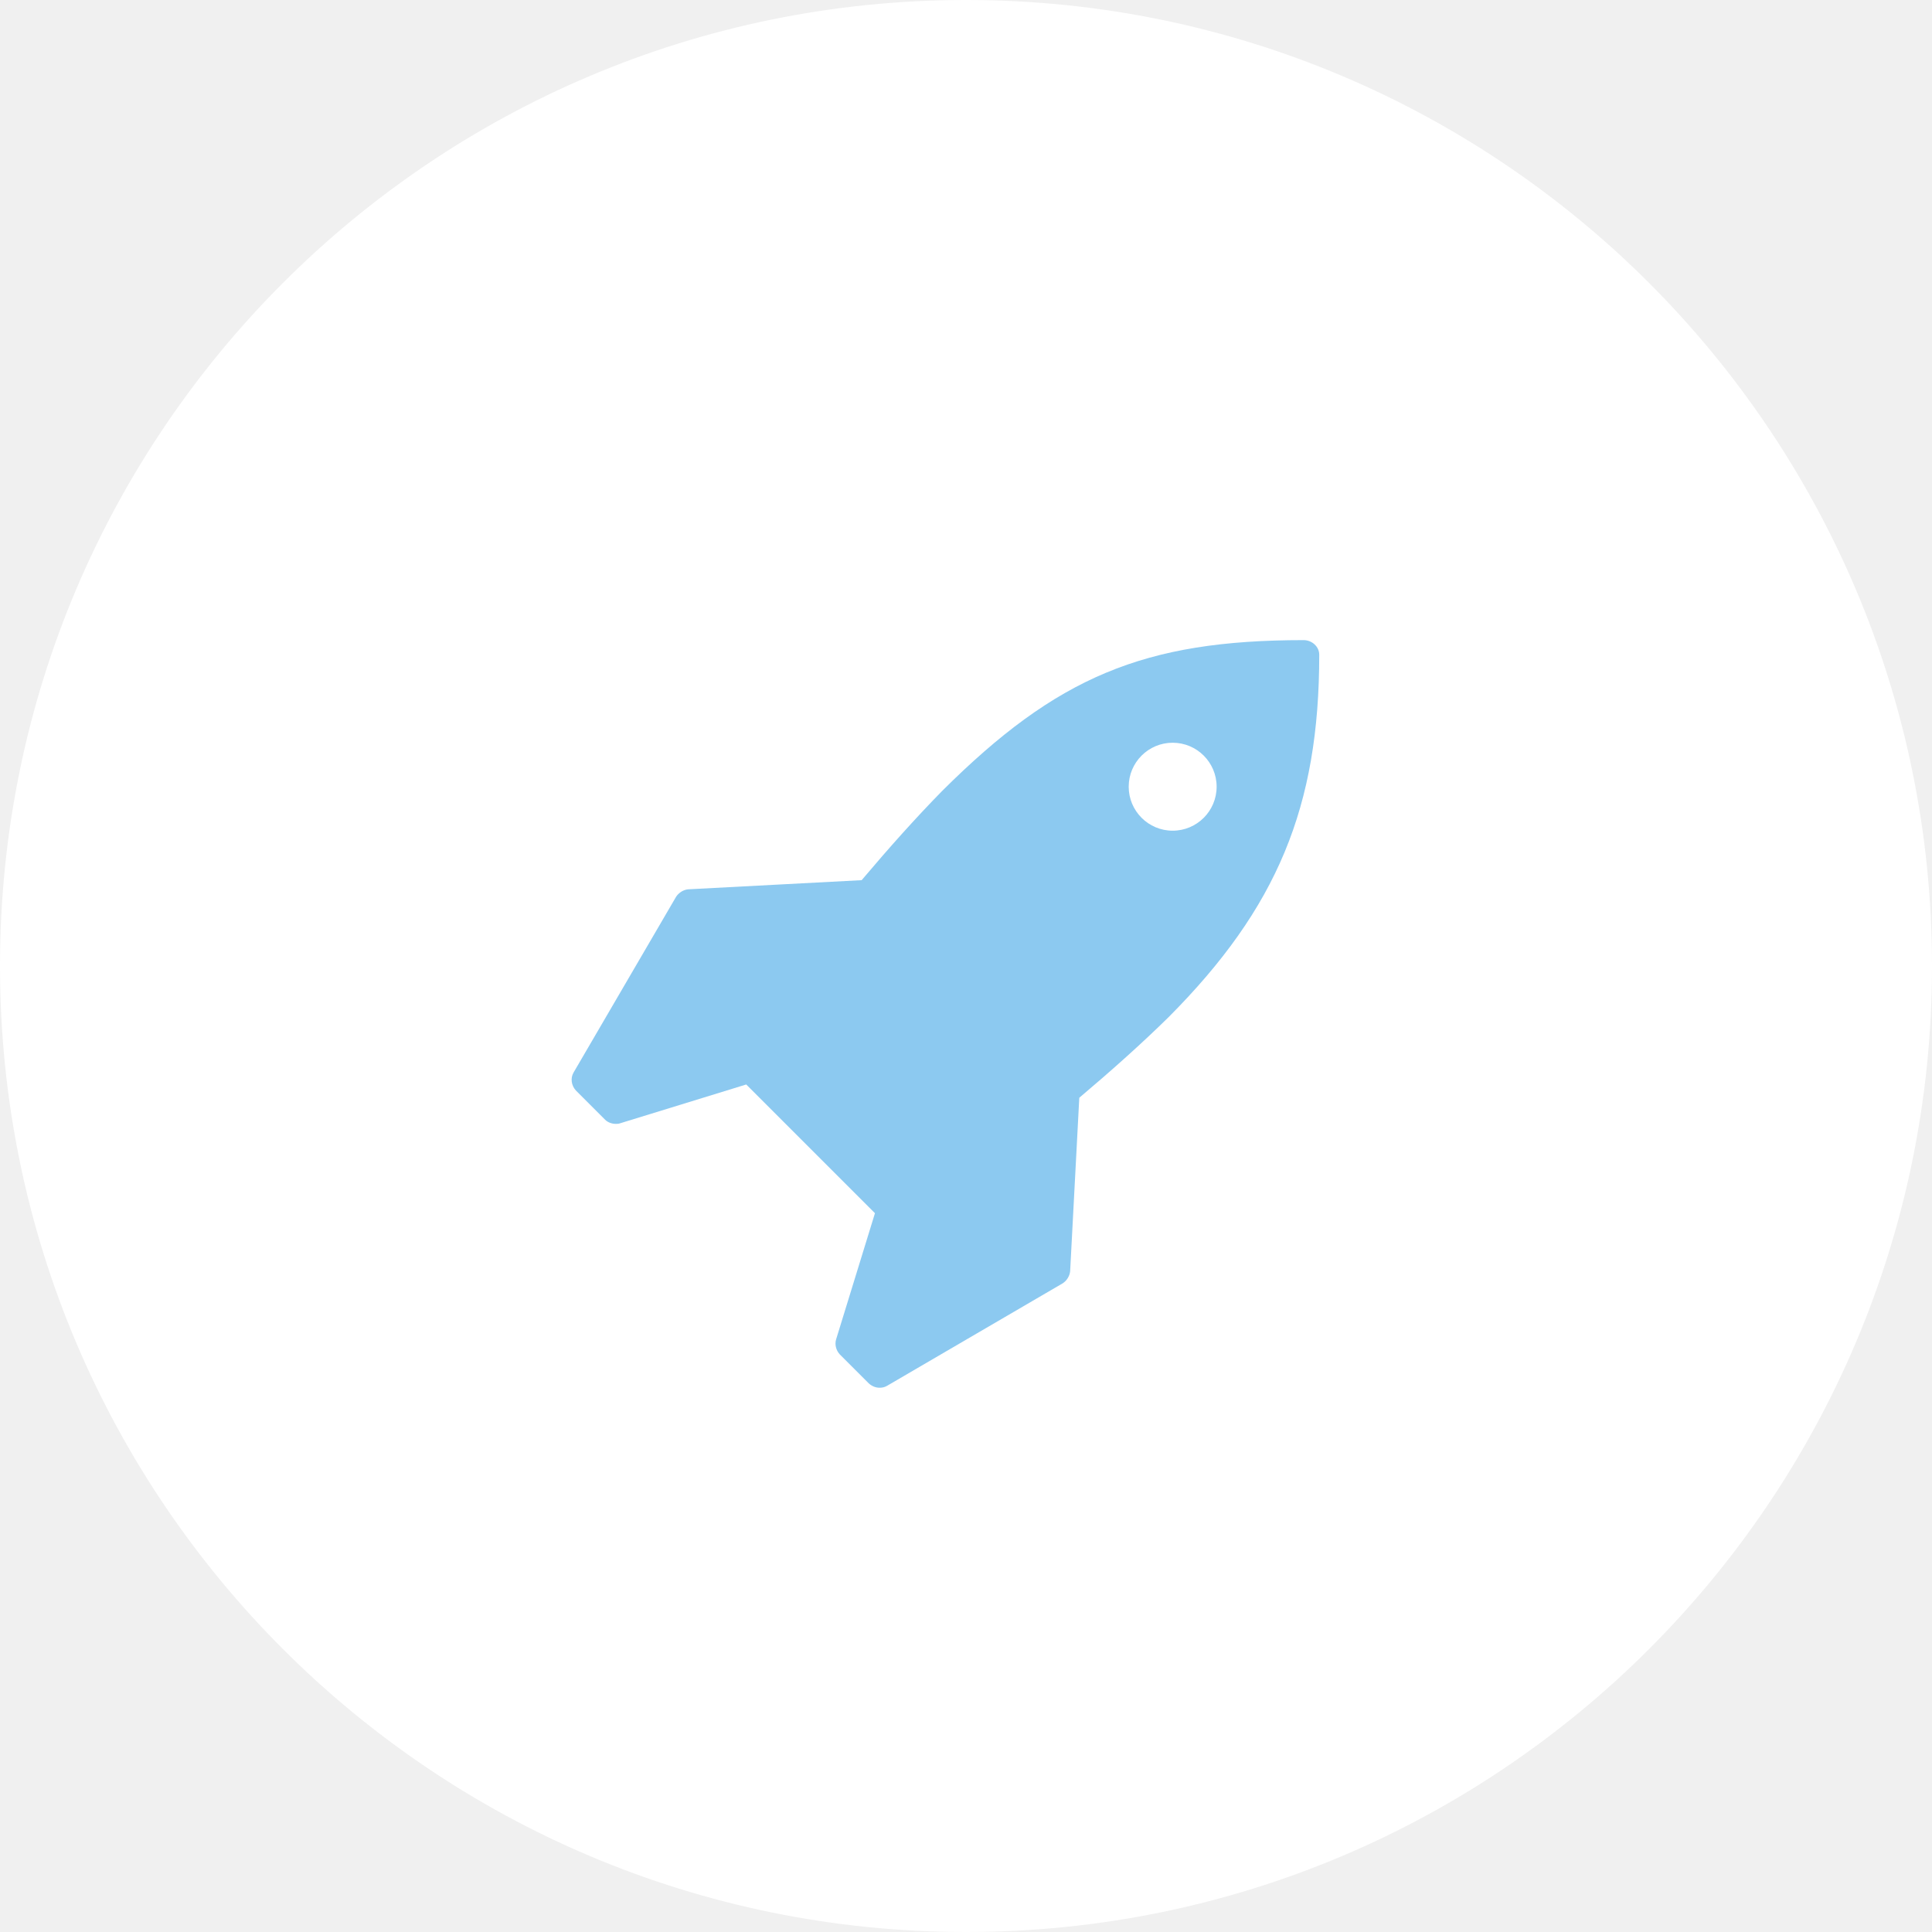
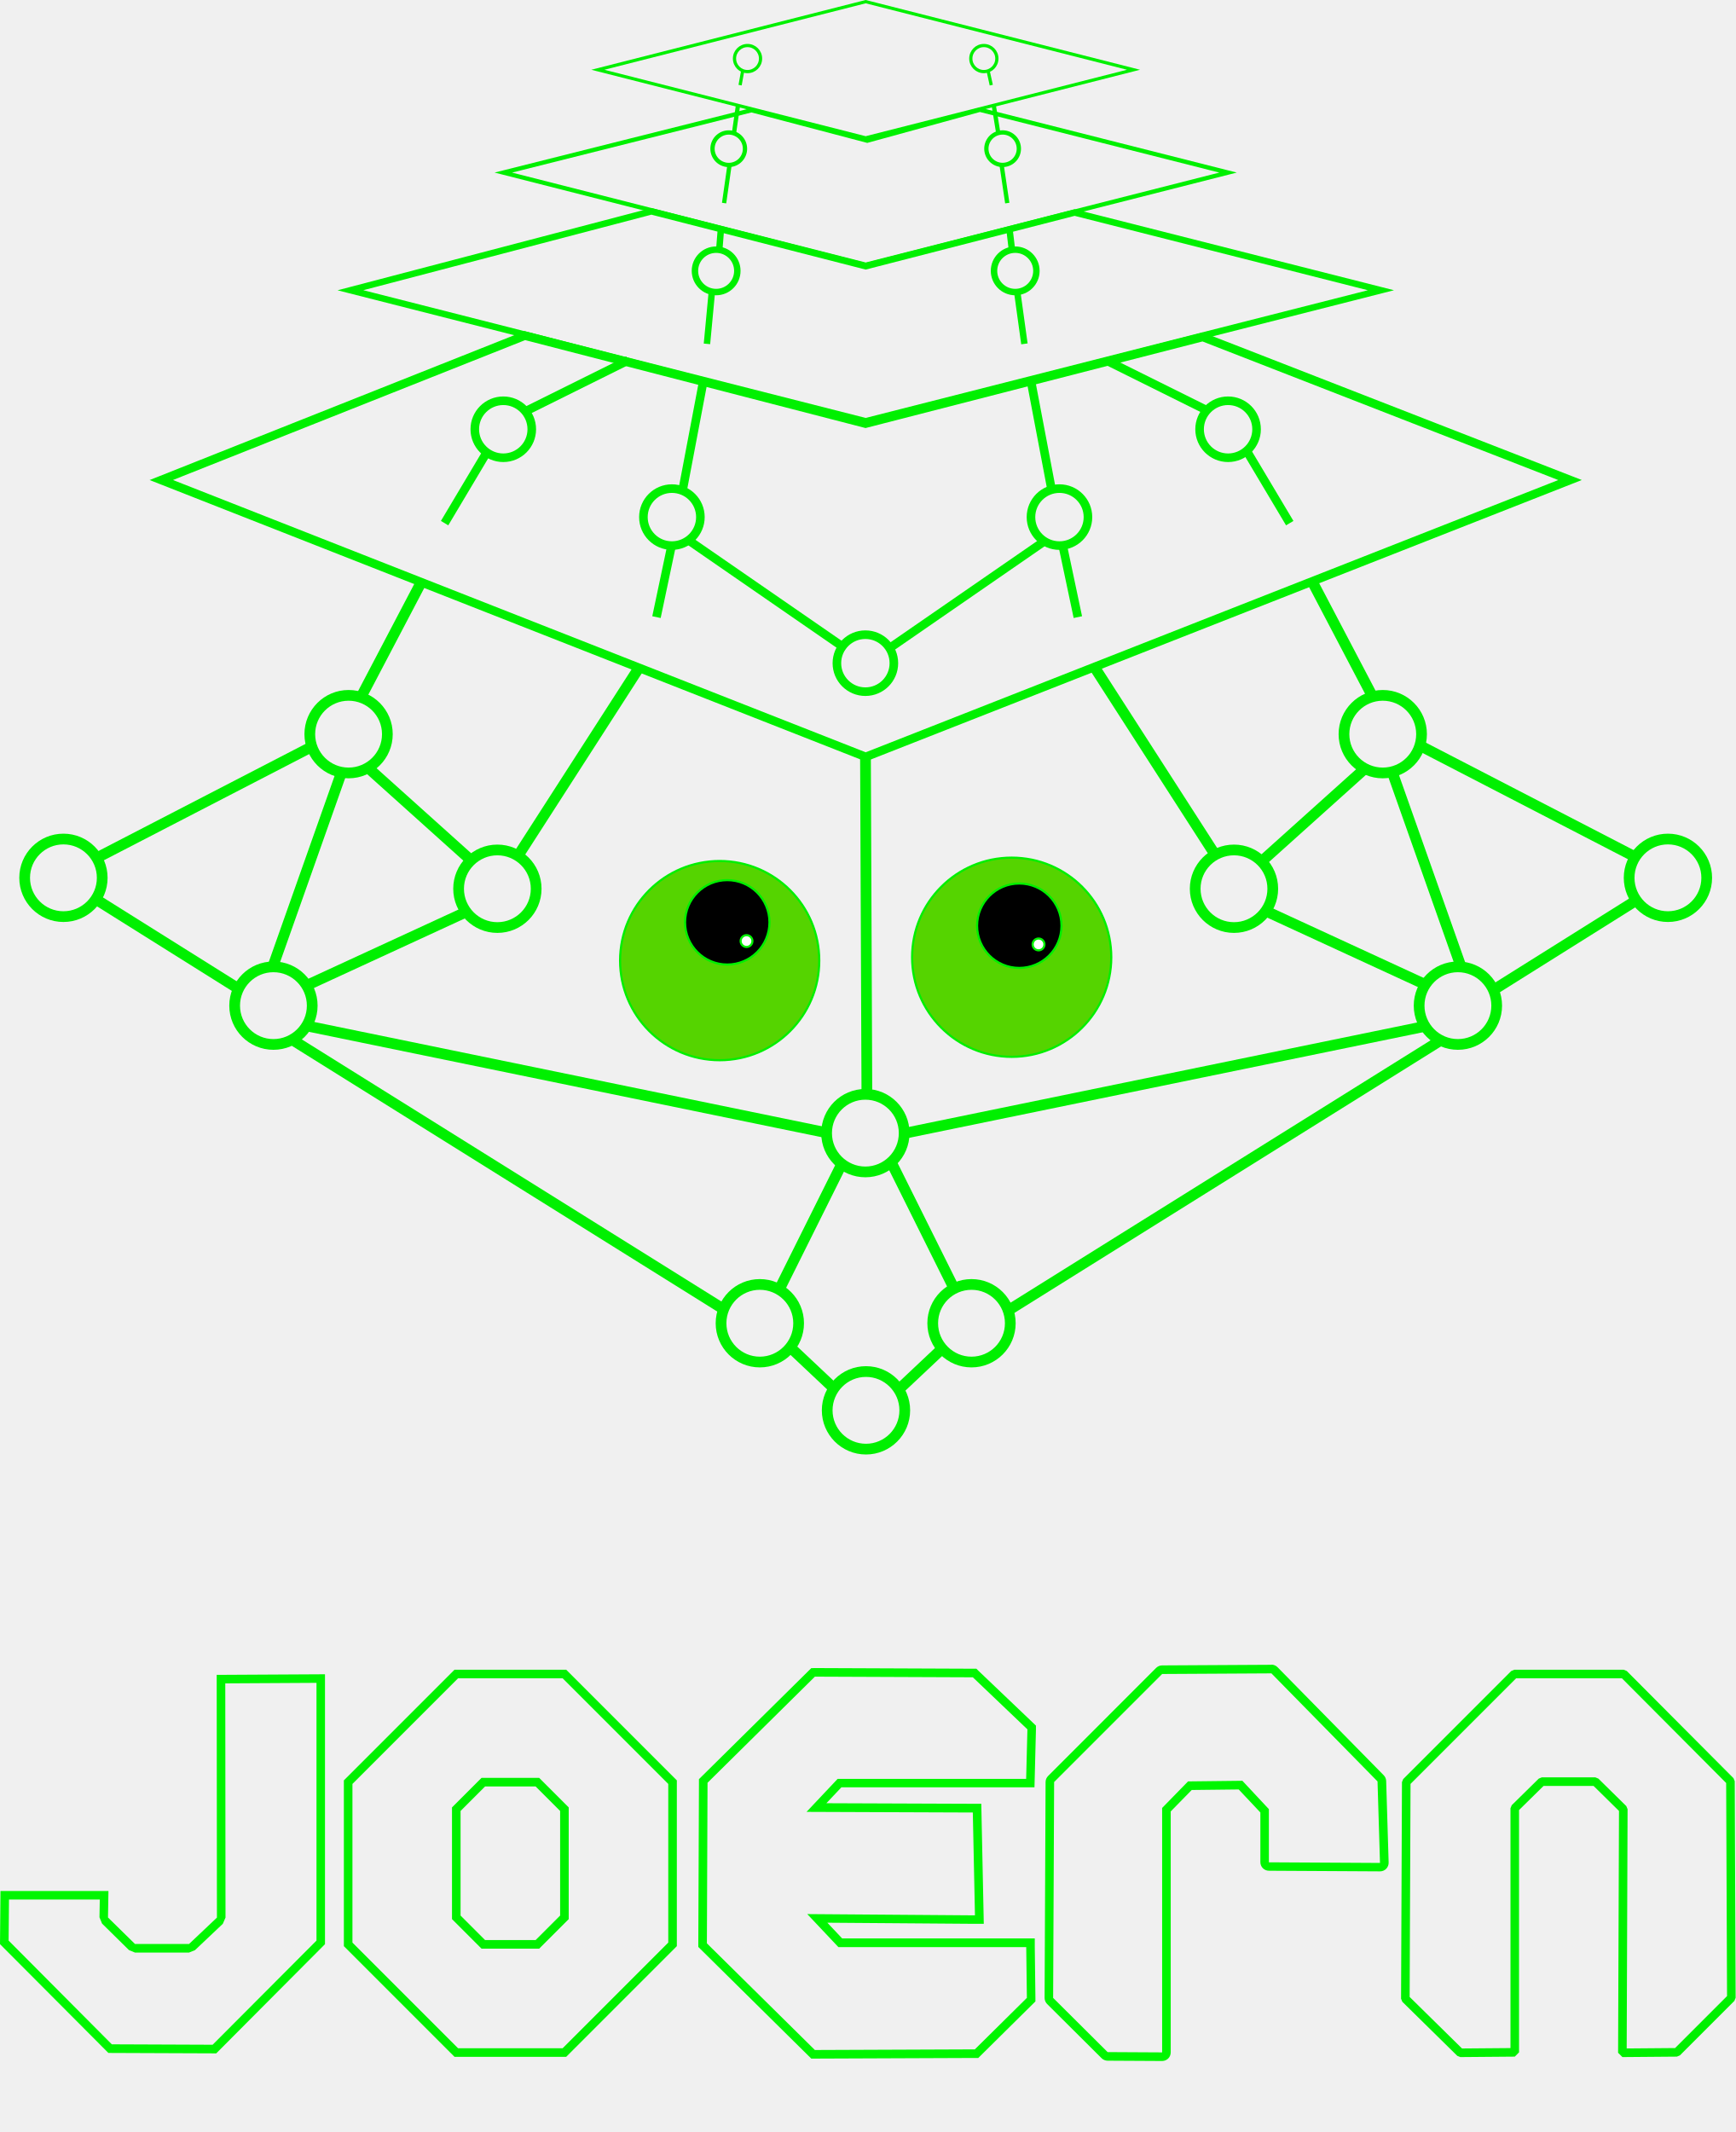
- <svg xmlns="http://www.w3.org/2000/svg" version="1.1" id="Layer_1" x="0px" y="0px" width="85px" height="85px" viewBox="0 0 80 80" enable-background="new 0 0 80 80" xml:space="preserve">
-   <g>
-     <path fill="#FFFFFF" d="M40,0c22.091,0,40,17.909,40,40S62.091,80,40,80S0,62.091,0,40S17.909,0,40,0z" />
+ <svg xmlns="http://www.w3.org/2000/svg" viewBox="0 0 809.05 993.64" width="300" version="1.1" id="svg200">
+   <defs id="defs4">
+     <style id="style2">.cls-1,.cls-11,.cls-12,.cls-2,.cls-3,.cls-4,.cls-5,.cls-6{fill:none;}.cls-1,.cls-11,.cls-12,.cls-2,.cls-3,.cls-4,.cls-6{stroke:#000;}.cls-1,.cls-12,.cls-2,.cls-3,.cls-4,.cls-5,.cls-6,.cls-7,.cls-8{stroke-miterlimit:10;}.cls-1{stroke-width:5px;}.cls-11,.cls-12,.cls-2{stroke-width:4px;}.cls-3{stroke-width:3px;}.cls-4{stroke-width:2px;}.cls-5,.cls-7,.cls-8{stroke:#000;}.cls-6{stroke-width:1.5px;}.cls-10,.cls-7{fill:#39ff14;}.cls-9{fill:#fff;}.cls-11{stroke-linejoin:bevel;}.cls-12{font-size:258.07px;font-family:PlacktheHanet, Plack the Hanet;}</style>
+   </defs>
+   <g id="emblim">
+     <g id="head_lines_01" style="stroke:#00f000;stroke-opacity:1">
+       <line class="cls-1" x1="509.86" y1="310.45" x2="566.4" y2="398.32" id="line8" style="stroke:#00f000;stroke-opacity:1" />
+       <line class="cls-1" x1="636.21" y1="358.23" x2="588.1" y2="401.46" id="line10" style="stroke:#00f000;stroke-opacity:1" />
+       <line class="cls-1" x1="648.76" y1="359.23" x2="681.23" y2="451.04" id="line12" style="stroke:#00f000;stroke-opacity:1" />
+       <line class="cls-1" x1="590.24" y1="424.69" x2="663.83" y2="458.61" id="line14" style="stroke:#00f000;stroke-opacity:1" />
+       <line class="cls-1" x1="695.59" y1="461.73" x2="763.12" y2="419.38" id="line16" style="stroke:#00f000;stroke-opacity:1" />
+       <line class="cls-1" x1="661.38" y1="347.23" x2="761.99" y2="399.26" id="line18" style="stroke:#00f000;stroke-opacity:1" />
+       <line class="cls-1" x1="421.97" y1="528.12" x2="664.22" y2="478.34" id="line20" style="stroke:#00f000;stroke-opacity:1" />
+       <line class="cls-1" x1="611.87" y1="271.38" x2="639.81" y2="324.63" id="line22" style="stroke:#00f000;stroke-opacity:1" />
+       <line class="cls-1" x1="415.61" y1="542.03" x2="444.83" y2="600.71" id="line24" style="stroke:#00f000;stroke-opacity:1" />
+       <line class="cls-1" x1="418.43" y1="648.09" x2="438.7" y2="629" id="line26" style="stroke:#00f000;stroke-opacity:1" />
+       <line class="cls-1" x1="671.24" y1="485.05" x2="469.82" y2="610.85" id="line28" style="stroke:#00f000;stroke-opacity:1" />
+       <path class="cls-1" d="M452.4,537.31" transform="translate(-50.88 -16.28)" id="path30" style="stroke:#00f000;stroke-opacity:1" />
+       <path class="cls-1" d="M454.24,330.59" transform="translate(-50.88 -16.28)" id="path32" style="stroke:#00f000;stroke-opacity:1" />
+       <line class="cls-1" x1="403.44" y1="353.47" x2="404.09" y2="510.64" id="line34" style="stroke:#00f000;stroke-opacity:1" />
+       <line class="cls-1" x1="298.36" y1="310.45" x2="241.81" y2="398.32" id="line36" style="stroke:#00f000;stroke-opacity:1" />
+       <line class="cls-1" x1="172" y1="358.23" x2="220.12" y2="401.46" id="line38" style="stroke:#00f000;stroke-opacity:1" />
+       <line class="cls-1" x1="159.46" y1="359.23" x2="126.98" y2="451.04" id="line40" style="stroke:#00f000;stroke-opacity:1" />
+       <line class="cls-1" x1="217.98" y1="424.69" x2="144.38" y2="458.61" id="line42" style="stroke:#00f000;stroke-opacity:1" />
+       <line class="cls-1" x1="112.63" y1="461.73" x2="45.09" y2="419.38" id="line44" style="stroke:#00f000;stroke-opacity:1" />
+       <line class="cls-1" x1="146.83" y1="347.23" x2="46.22" y2="399.26" id="line46" style="stroke:#00f000;stroke-opacity:1" />
+       <line class="cls-1" x1="386.24" y1="528.12" x2="143.99" y2="478.34" id="line48" style="stroke:#00f000;stroke-opacity:1" />
+       <line class="cls-1" x1="196.34" y1="271.38" x2="168.4" y2="324.63" id="line50" style="stroke:#00f000;stroke-opacity:1" />
+       <line class="cls-1" x1="392.61" y1="542.03" x2="363.38" y2="600.71" id="line52" style="stroke:#00f000;stroke-opacity:1" />
+       <line class="cls-1" x1="389.78" y1="648.09" x2="369.51" y2="629" id="line54" style="stroke:#00f000;stroke-opacity:1" />
+       <line class="cls-1" x1="136.97" y1="485.05" x2="338.4" y2="610.85" id="line56" style="stroke:#00f000;stroke-opacity:1" />
+       <path class="cls-1" d="M457.58,537.31" transform="translate(-50.88 -16.28)" id="path58" style="stroke:#00f000;stroke-opacity:1" />
+       <path class="cls-1" d="M455.73,330.59" transform="translate(-50.88 -16.28)" id="path60" style="stroke:#00f000;stroke-opacity:1" />
+     </g>
+     <g id="head_circles_01">
+       <circle class="cls-1" cx="679.59" cy="468.69" r="18.08" id="circle63" style="stroke:#00f000;stroke-opacity:1" />
+       <circle class="cls-1" cx="575.21" cy="414.21" r="18.08" id="circle65" style="stroke:#00f000;stroke-opacity:1" />
+       <circle class="cls-1" cx="644.56" cy="342.16" r="18.08" id="circle67" style="stroke:#00f000;stroke-opacity:1" />
+       <circle class="cls-1" cx="777.49" cy="409.12" r="18.08" id="circle69" style="stroke:#00f000;stroke-opacity:1" />
+       <circle class="cls-1" cx="403.67" cy="657.3" r="18.08" id="circle71" style="stroke:#00f000;stroke-opacity:1" />
+       <circle class="cls-1" cx="452.86" cy="616.71" r="18.08" id="circle73" style="stroke:#00f000;stroke-opacity:1" />
+       <circle class="cls-1" cx="127.46" cy="468.69" r="18.08" id="circle75" style="stroke:#00f000;stroke-opacity:1" />
+       <circle class="cls-1" cx="231.85" cy="414.21" r="18.08" id="circle77" style="stroke:#00f000;stroke-opacity:1" />
+       <circle class="cls-1" cx="162.49" cy="342.16" r="18.08" id="circle79" style="stroke:#00f000;stroke-opacity:1" />
+       <circle class="cls-1" cx="29.57" cy="409.12" r="18.08" id="circle81" style="stroke:#00f000;stroke-opacity:1" />
+       <circle class="cls-1" cx="403.39" cy="528.1" r="18.08" id="circle83" style="stroke:#00f000;stroke-opacity:1" />
+       <circle class="cls-1" cx="354.19" cy="616.71" r="18.08" id="circle85" style="stroke:#00f000;stroke-opacity:1" />
+     </g>
+     <polygon class="cls-2" points="560.65 157.04 403.46 197.43 244.66 156.41 75.19 223.72 403.53 352.76 731.86 223.72 560.65 157.04" id="polygon88" style="stroke:#00f000;stroke-opacity:1" />
+     <g id="hp_01_lines" style="stroke:#00f000;stroke-opacity:1">
+       <line class="cls-2" x1="495.62" y1="255.4" x2="502.43" y2="287.61" id="line90" style="stroke:#00f000;stroke-opacity:1" />
+       <line class="cls-2" x1="486.53" y1="252.45" x2="414.29" y2="302.33" id="line92" style="stroke:#00f000;stroke-opacity:1" />
+       <line class="cls-2" x1="581.39" y1="210.58" x2="601.2" y2="243.81" id="line94" style="stroke:#00f000;stroke-opacity:1" />
+       <line class="cls-2" x1="490.22" y1="228.37" x2="480.51" y2="177.23" id="line96" style="stroke:#00f000;stroke-opacity:1" />
+       <line class="cls-2" x1="562.46" y1="191.2" x2="515.6" y2="167.92" id="line98" style="stroke:#00f000;stroke-opacity:1" />
+       <line class="cls-2" x1="312.81" y1="255.4" x2="306.01" y2="287.61" id="line100" style="stroke:#00f000;stroke-opacity:1" />
+       <line class="cls-2" x1="321.91" y1="252.45" x2="394.15" y2="302.33" id="line102" style="stroke:#00f000;stroke-opacity:1" />
+       <line class="cls-2" x1="227.04" y1="210.58" x2="207.24" y2="243.81" id="line104" style="stroke:#00f000;stroke-opacity:1" />
+       <line class="cls-2" x1="318.22" y1="228.37" x2="327.92" y2="177.23" id="line106" style="stroke:#00f000;stroke-opacity:1" />
+       <line class="cls-2" x1="245.97" y1="191.2" x2="292.84" y2="167.92" id="line108" style="stroke:#00f000;stroke-opacity:1" />
+     </g>
+     <g id="hp_02_circles" style="stroke:#00f000;stroke-opacity:1">
+       <circle class="cls-2" cx="493.86" cy="241" r="13.28" id="circle111" style="stroke:#00f000;stroke-opacity:1" />
+       <circle class="cls-2" cx="572.46" cy="200.06" r="13.28" id="circle113" style="stroke:#00f000;stroke-opacity:1" />
+       <circle class="cls-2" cx="313.2" cy="241" r="13.28" id="circle115" style="stroke:#00f000;stroke-opacity:1" />
+       <circle class="cls-2" cx="234.6" cy="200.06" r="13.28" id="circle117" style="stroke:#00f000;stroke-opacity:1" />
+       <circle class="cls-2" cx="403.39" cy="309.08" r="13.28" id="circle119" style="stroke:#00f000;stroke-opacity:1" />
+     </g>
+     <polygon id="hat_plane_02" class="cls-3" points="643.71 135.27 403.53 196.33 163.35 135.27 303.64 98.5 403.52 124.09 500.93 99.05 643.71 135.27" style="stroke:#00f000;stroke-opacity:1" />
+     <g id="hp_02_lines" style="stroke:#00f000;stroke-opacity:1">
+       <line class="cls-3" x1="471.72" y1="116.52" x2="470.51" y2="106.38" id="line123" style="stroke:#00f000;stroke-opacity:1" />
+       <line class="cls-3" x1="477.52" y1="160.26" x2="474.29" y2="136.93" id="line125" style="stroke:#00f000;stroke-opacity:1" />
+       <line class="cls-3" x1="335.29" y1="116.29" x2="336.02" y2="107.11" id="line127" style="stroke:#00f000;stroke-opacity:1" />
+       <line class="cls-3" x1="329.54" y1="160.26" x2="331.82" y2="136.08" id="line129" style="stroke:#00f000;stroke-opacity:1" />
+     </g>
+     <g id="hp_02_circle" style="stroke:#00f000;stroke-opacity:1">
+       <circle class="cls-3" cx="473.23" cy="126.24" r="9.88" id="circle132" style="stroke:#00f000;stroke-opacity:1" />
+       <circle class="cls-3" cx="333.82" cy="126.24" r="9.88" id="circle134" style="stroke:#00f000;stroke-opacity:1" />
+     </g>
+     <polygon id="hat_plane_03" class="cls-4" points="572.44 80.43 403.53 123.37 234.62 80.43 350.31 51.37 404.26 65.57 456.77 51.16 572.44 80.43" style="stroke:#00f000;stroke-opacity:1" />
+     <g id="hp_03_line" style="stroke:#00f000;stroke-opacity:1">
+       <path class="cls-5" d="M488.84,43.93" transform="translate(-50.88 -16.28)" id="path138" style="stroke:#00f000;stroke-opacity:1" />
+       <path class="cls-5" d="M439.37,103.52" transform="translate(-50.88 -16.28)" id="path140" style="stroke:#00f000;stroke-opacity:1" />
+       <line class="cls-4" x1="469.53" y1="94.65" x2="466.92" y2="77.07" id="line142" style="stroke:#00f000;stroke-opacity:1" />
+       <line class="cls-4" x1="465.25" y1="61.54" x2="463.27" y2="49.36" id="line144" style="stroke:#00f000;stroke-opacity:1" />
+       <line class="cls-4" x1="337.53" y1="94.65" x2="340.06" y2="76.92" id="line146" style="stroke:#00f000;stroke-opacity:1" />
+       <line class="cls-4" x1="342.19" y1="61.69" x2="344.02" y2="49.05" id="line148" style="stroke:#00f000;stroke-opacity:1" />
+       <path class="cls-5" d="M431.59,43.93" transform="translate(-50.88 -16.28)" id="path150" style="stroke:#00f000;stroke-opacity:1" />
+       <path class="cls-5" d="M481.06,103.52" transform="translate(-50.88 -16.28)" id="path152" style="stroke:#00f000;stroke-opacity:1" />
+     </g>
+     <g id="hp_03_dot" style="stroke:#00f000;stroke-opacity:1">
+       <circle class="cls-4" cx="518.24" cy="85.59" r="7.57" transform="translate(96.8 441.57) rotate(-54.51)" id="circle155" style="stroke:#00f000;stroke-opacity:1" />
+       <circle class="cls-4" cx="390.58" cy="85.59" r="7.57" transform="translate(-28.01 226.38) rotate(-35.49)" id="circle157" style="stroke:#00f000;stroke-opacity:1" />
+     </g>
+     <polygon id="hat_plane-04" class="cls-6" points="528.38 32.51 403.53 64.25 278.67 32.51 403.53 0.77 528.38 32.51" style="stroke:#00f000;stroke-opacity:1" />
+     <g id="hp_04_line" style="stroke:#00f000;stroke-opacity:1">
+       <path class="cls-5" d="M464.83,70.46" transform="translate(-50.88 -16.28)" id="path161" style="stroke:#00f000;stroke-opacity:1" />
+       <path class="cls-5" d="M489.36,44.27" transform="translate(-50.88 -16.28)" id="path163" style="stroke:#00f000;stroke-opacity:1" />
+       <line class="cls-6" x1="462.07" y1="39.68" x2="460.67" y2="33.31" id="line165" style="stroke:#00f000;stroke-opacity:1" />
+       <line class="cls-6" x1="344.99" y1="39.68" x2="346.15" y2="33.26" id="line167" style="stroke:#00f000;stroke-opacity:1" />
+       <path class="cls-5" d="M455.61,70.46" transform="translate(-50.88 -16.28)" id="path169" style="stroke:#00f000;stroke-opacity:1" />
+       <path class="cls-5" d="M431.07,44.27" transform="translate(-50.88 -16.28)" id="path171" style="stroke:#00f000;stroke-opacity:1" />
+     </g>
+     <g id="hp_04_dot" style="stroke:#00f000;stroke-opacity:1">
+       <circle class="cls-6" cx="458.61" cy="27.29" r="6.07" id="circle174" style="stroke:#00f000;stroke-opacity:1" />
+       <circle class="cls-6" cx="348.45" cy="27.29" r="6.07" id="circle176" style="stroke:#00f000;stroke-opacity:1" />
+     </g>
  </g>
-   <g>
-     <path fill="#8cc9f0" d="M50.378,32.576c0,1.005-0.815,1.821-1.821,1.821c-1.005,0-1.82-0.816-1.82-1.821    c0-1.005,0.815-1.821,1.82-1.821C49.563,30.755,50.378,31.571,50.378,32.576z M54.627,27.113c0-0.341-0.304-0.607-0.646-0.607    c-6.601,0-10.223,1.518-14.964,6.241c-1.081,1.1-2.2,2.352-3.338,3.699l-7.188,0.379c-0.19,0.019-0.379,0.133-0.493,0.304    l-4.249,7.284c-0.133,0.228-0.095,0.53,0.095,0.739l1.214,1.215c0.114,0.113,0.285,0.17,0.437,0.17c0.057,0,0.114,0,0.17-0.02    l5.235-1.611l5.33,5.33l-1.612,5.236c-0.057,0.209,0,0.437,0.152,0.606l1.214,1.214c0.133,0.114,0.284,0.171,0.436,0.171    c0.114,0,0.208-0.021,0.304-0.075l7.283-4.25c0.171-0.113,0.284-0.304,0.305-0.492l0.379-7.19c1.347-1.138,2.599-2.257,3.699-3.339    C52.882,37.603,54.627,33.411,54.627,27.113z" />
+   <g id="Sweet_cartoon_eyes" style="stroke:#00f000;stroke-opacity:1">
+     <circle id="eye_white" class="cls-7" cx="335.47" cy="447.7" r="46.42" style="fill:#55d400;stroke:#00f000;stroke-opacity:1" />
+     <circle id="pupil" class="cls-8" cx="339.01" cy="429.86" r="19.67" style="stroke:#00f000;stroke-opacity:1" />
+     <circle id="eye_reflection" class="cls-9" cx="347.99" cy="438.59" r="2.75" style="stroke:#00f000;stroke-opacity:1" />
+     <circle id="eye_white-2" data-name="eye_white" class="cls-7" cx="471.59" cy="446.13" r="46.42" style="fill:#55d400;stroke:#00f000;stroke-opacity:1" />
+     <circle id="pupil-2" data-name="pupil" class="cls-8" cx="475.13" cy="431.44" r="19.67" style="stroke:#00f000;stroke-opacity:1" />
+     <circle id="eye_reflection-2" data-name="eye_reflection" class="cls-9" cx="484.11" cy="440.16" r="2.75" style="stroke:#00f000;stroke-opacity:1" />
  </g>
+   <g id="font" style="stroke:#00f000;stroke-opacity:1">
+     <g id="j" style="fill:#00f600;stroke:none;stroke-opacity:1;fill-opacity:1">
+       <path class="cls-10" d="M198.41,800.6l0,120.11L150,969.25l-47-.19L54.9,920.71l.17-19.13H97.39l-.14,8.28,1.2,2.92L111,925.14l2.8,1.15,25.19,0,2.75-1.1,13-12.3L156,910l-.11-109.17,42.52-.24m4-4-50.52.28L152,910l-13,12.3-25.19,0-12.59-12.35.21-12.35H51.1l-.22,24.77,50.52,50.7,50.28.2,50.69-50.89,0-125.78Z" transform="translate(-50.88 -16.28)" id="path187" style="fill:#00f600;stroke:none;stroke-opacity:1;fill-opacity:1" />
+     </g>
+     <polygon id="n" class="cls-11" points="655.51 830.57 705.88 780.2 756.89 780.2 806.63 830.15 807.05 931.12 781.66 956.51 756.26 956.72 756.68 843.17 743.66 830.36 718.69 830.36 706.09 842.75 706.09 956.51 680.7 956.72 655.09 931.53 655.51 830.57" style="stroke:#00f000;stroke-opacity:1" />
+     <g aria-label="o" transform="translate(162.29 956.6)" style="font-size:258.07px;font-family:PlacktheHanet, 'Plack the Hanet';fill:none;stroke:#00f000;stroke-width:4px;stroke-miterlimit:10;stroke-opacity:1" id="text191">
+       <path d="m 0,-126.011 50.404,-50.404 H 100.809 l 50.404,50.404 v 75.606 L 100.809,0 H 50.404 L 0,-50.404 Z m 63.005,0 -12.601,12.601 v 50.404 l 12.601,12.601 H 88.208 L 100.809,-63.005 v -50.404 l -12.601,-12.601 z" style="font-size:258.07px;font-family:PlacktheHanet, 'Plack the Hanet';fill:none;stroke:#00f000;stroke-width:4px;stroke-miterlimit:10;stroke-opacity:1" id="path922" />
+     </g>
+     <g id="r" style="fill:#00f600;stroke:none;stroke-opacity:1;fill-opacity:1">
+       <path class="cls-10" d="M643.54,796.17,693,846.52l1.15,38-51.79-.29V859.46L630,846.23l-25.32.29-12.08,12.37V972.82l-25.42-.14-25.39-25.26.46-100.61,50.35-50.35,50.92-.29m0-4h0l-50.92.29a4,4,0,0,0-2.81,1.17L539.44,844a4,4,0,0,0-1.17,2.81l-.46,100.61a4,4,0,0,0,1.18,2.85l25.39,25.26a4,4,0,0,0,2.8,1.16l25.42.14h0a4,4,0,0,0,4-4V860.52l9.79-10,21.9-.25L638.39,861v23.16a4,4,0,0,0,4,4l51.79.29h0a4,4,0,0,0,4-4.12l-1.15-38a4,4,0,0,0-1.15-2.68l-49.49-50.35a4,4,0,0,0-2.85-1.2Z" transform="translate(-50.88 -16.28)" id="path193" style="fill:#00f600;stroke:none;stroke-opacity:1;fill-opacity:1" />
+     </g>
+     <g id="e" style="fill:#00f600;stroke:none;stroke-opacity:1;fill-opacity:1">
+       <path class="cls-10" d="M430.69,797.7l73.67.3,25.44,24.26-.59,23.08H441.34l-14.5,15.38,77.51.3,1,47.93-78.17-.59,14.5,15.38h87.57l.3,23.67-24.26,24-74.56.3L380.39,922l.3-74.85,50-49.41m-1.64-4-1.18,1.16-50,49.41-1.18,1.17v1.66l-.3,74.85v1.68l1.19,1.18,50.3,49.7,1.18,1.16h1.65l74.56-.3h1.63l1.16-1.15,24.26-24,1.21-1.2,0-1.7-.3-23.67,0-4h-89.8l-6.89-7.31,68.81.52,4.11,0-.08-4.11-1-47.93-.08-3.91h-3.91l-68.3-.26,7-7.42h90l.1-3.9.59-23.08,0-1.77-1.28-1.22L507.11,795.1,506,794h-1.59l-73.67-.3Z" transform="translate(-50.88 -16.28)" id="path196" style="fill:#00f600;stroke:none;stroke-opacity:1;fill-opacity:1" />
+     </g>
+   </g>
+   <g id="layer1">
+     <rect style="opacity:1;fill:#000000;fill-opacity:1;stroke:none;stroke-width:1.757;stroke-miterlimit:4;stroke-dasharray:5.272, 1.757;stroke-dashoffset:0;stroke-opacity:1" id="rect926" width="957.157" height="1210.215" x="-991.394" y="-55.809" rx="10.714" ry="11.429" />
+   </g>
+   <g id="layer2" />
</svg>
